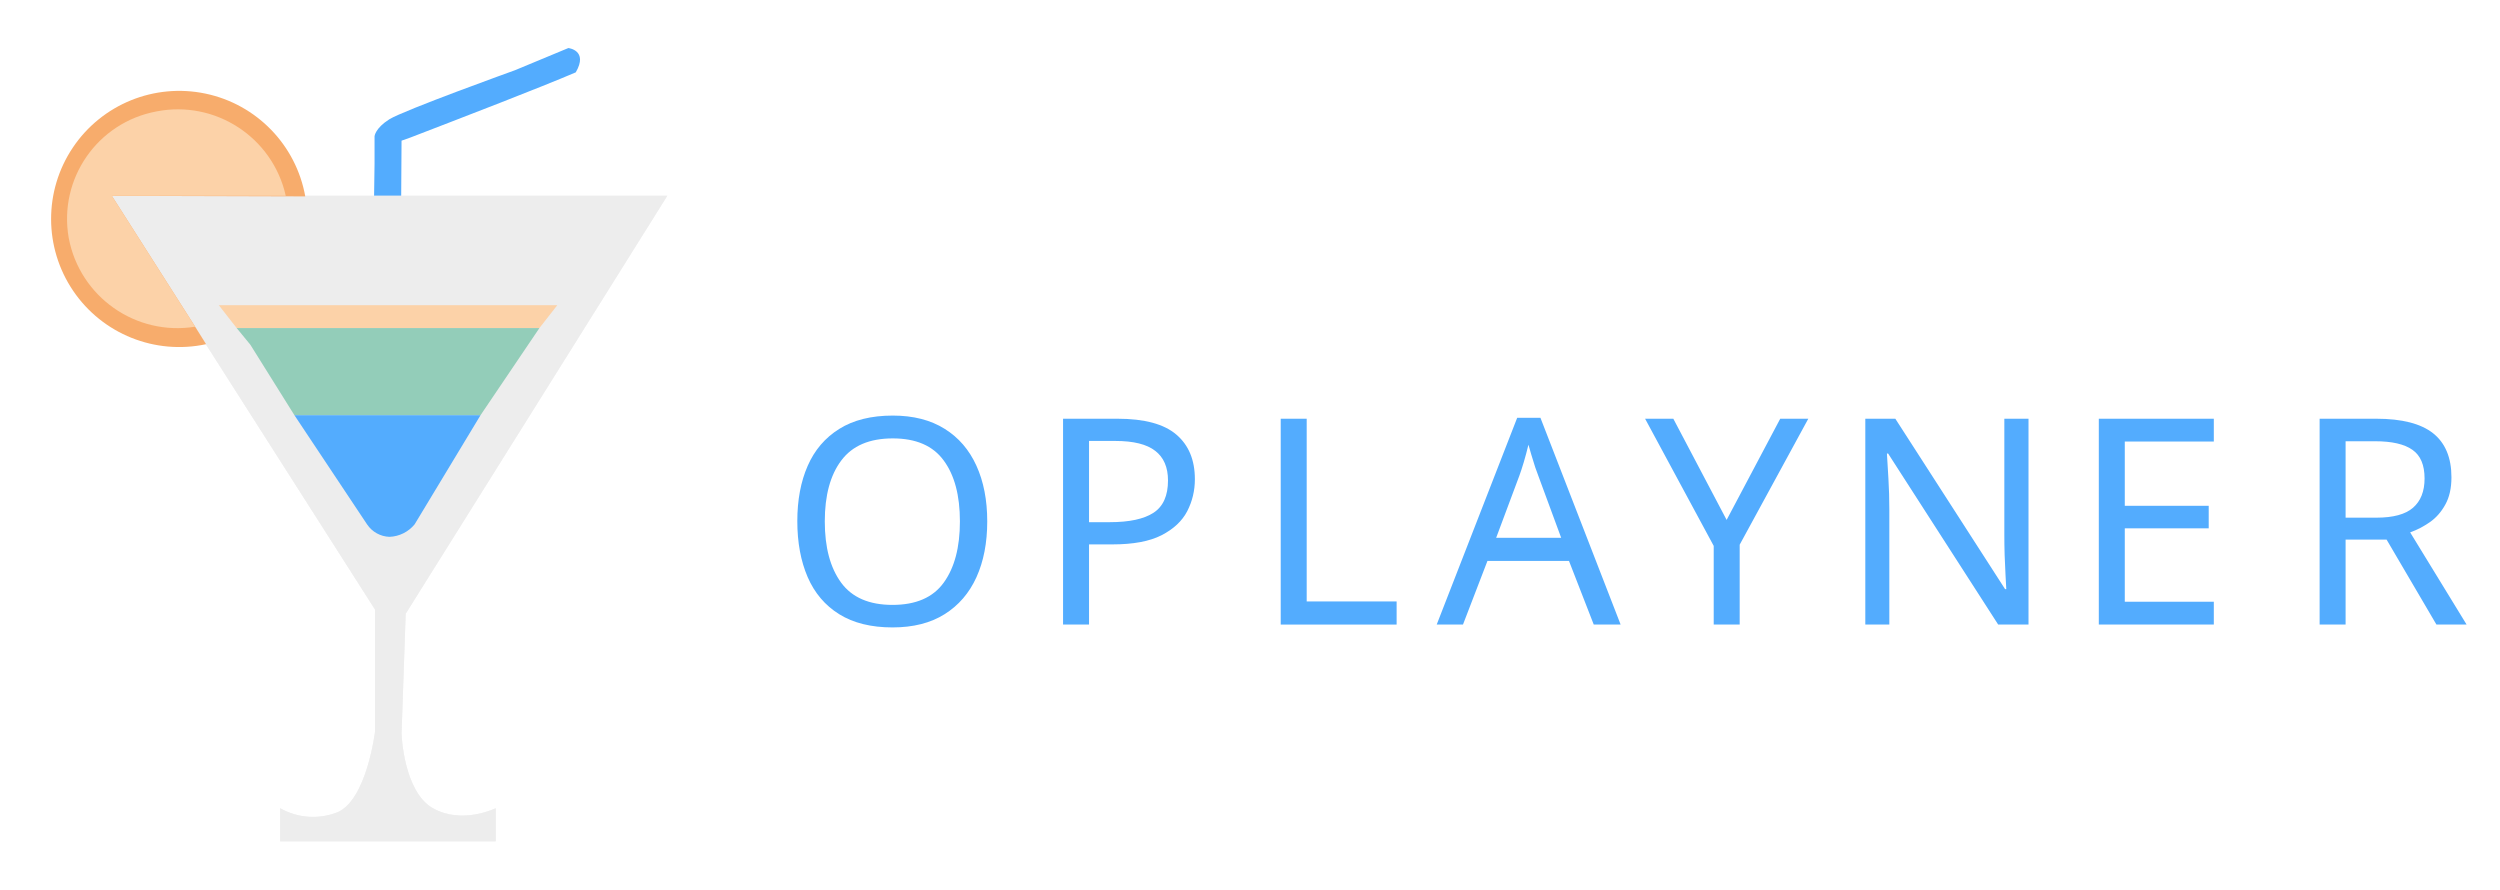
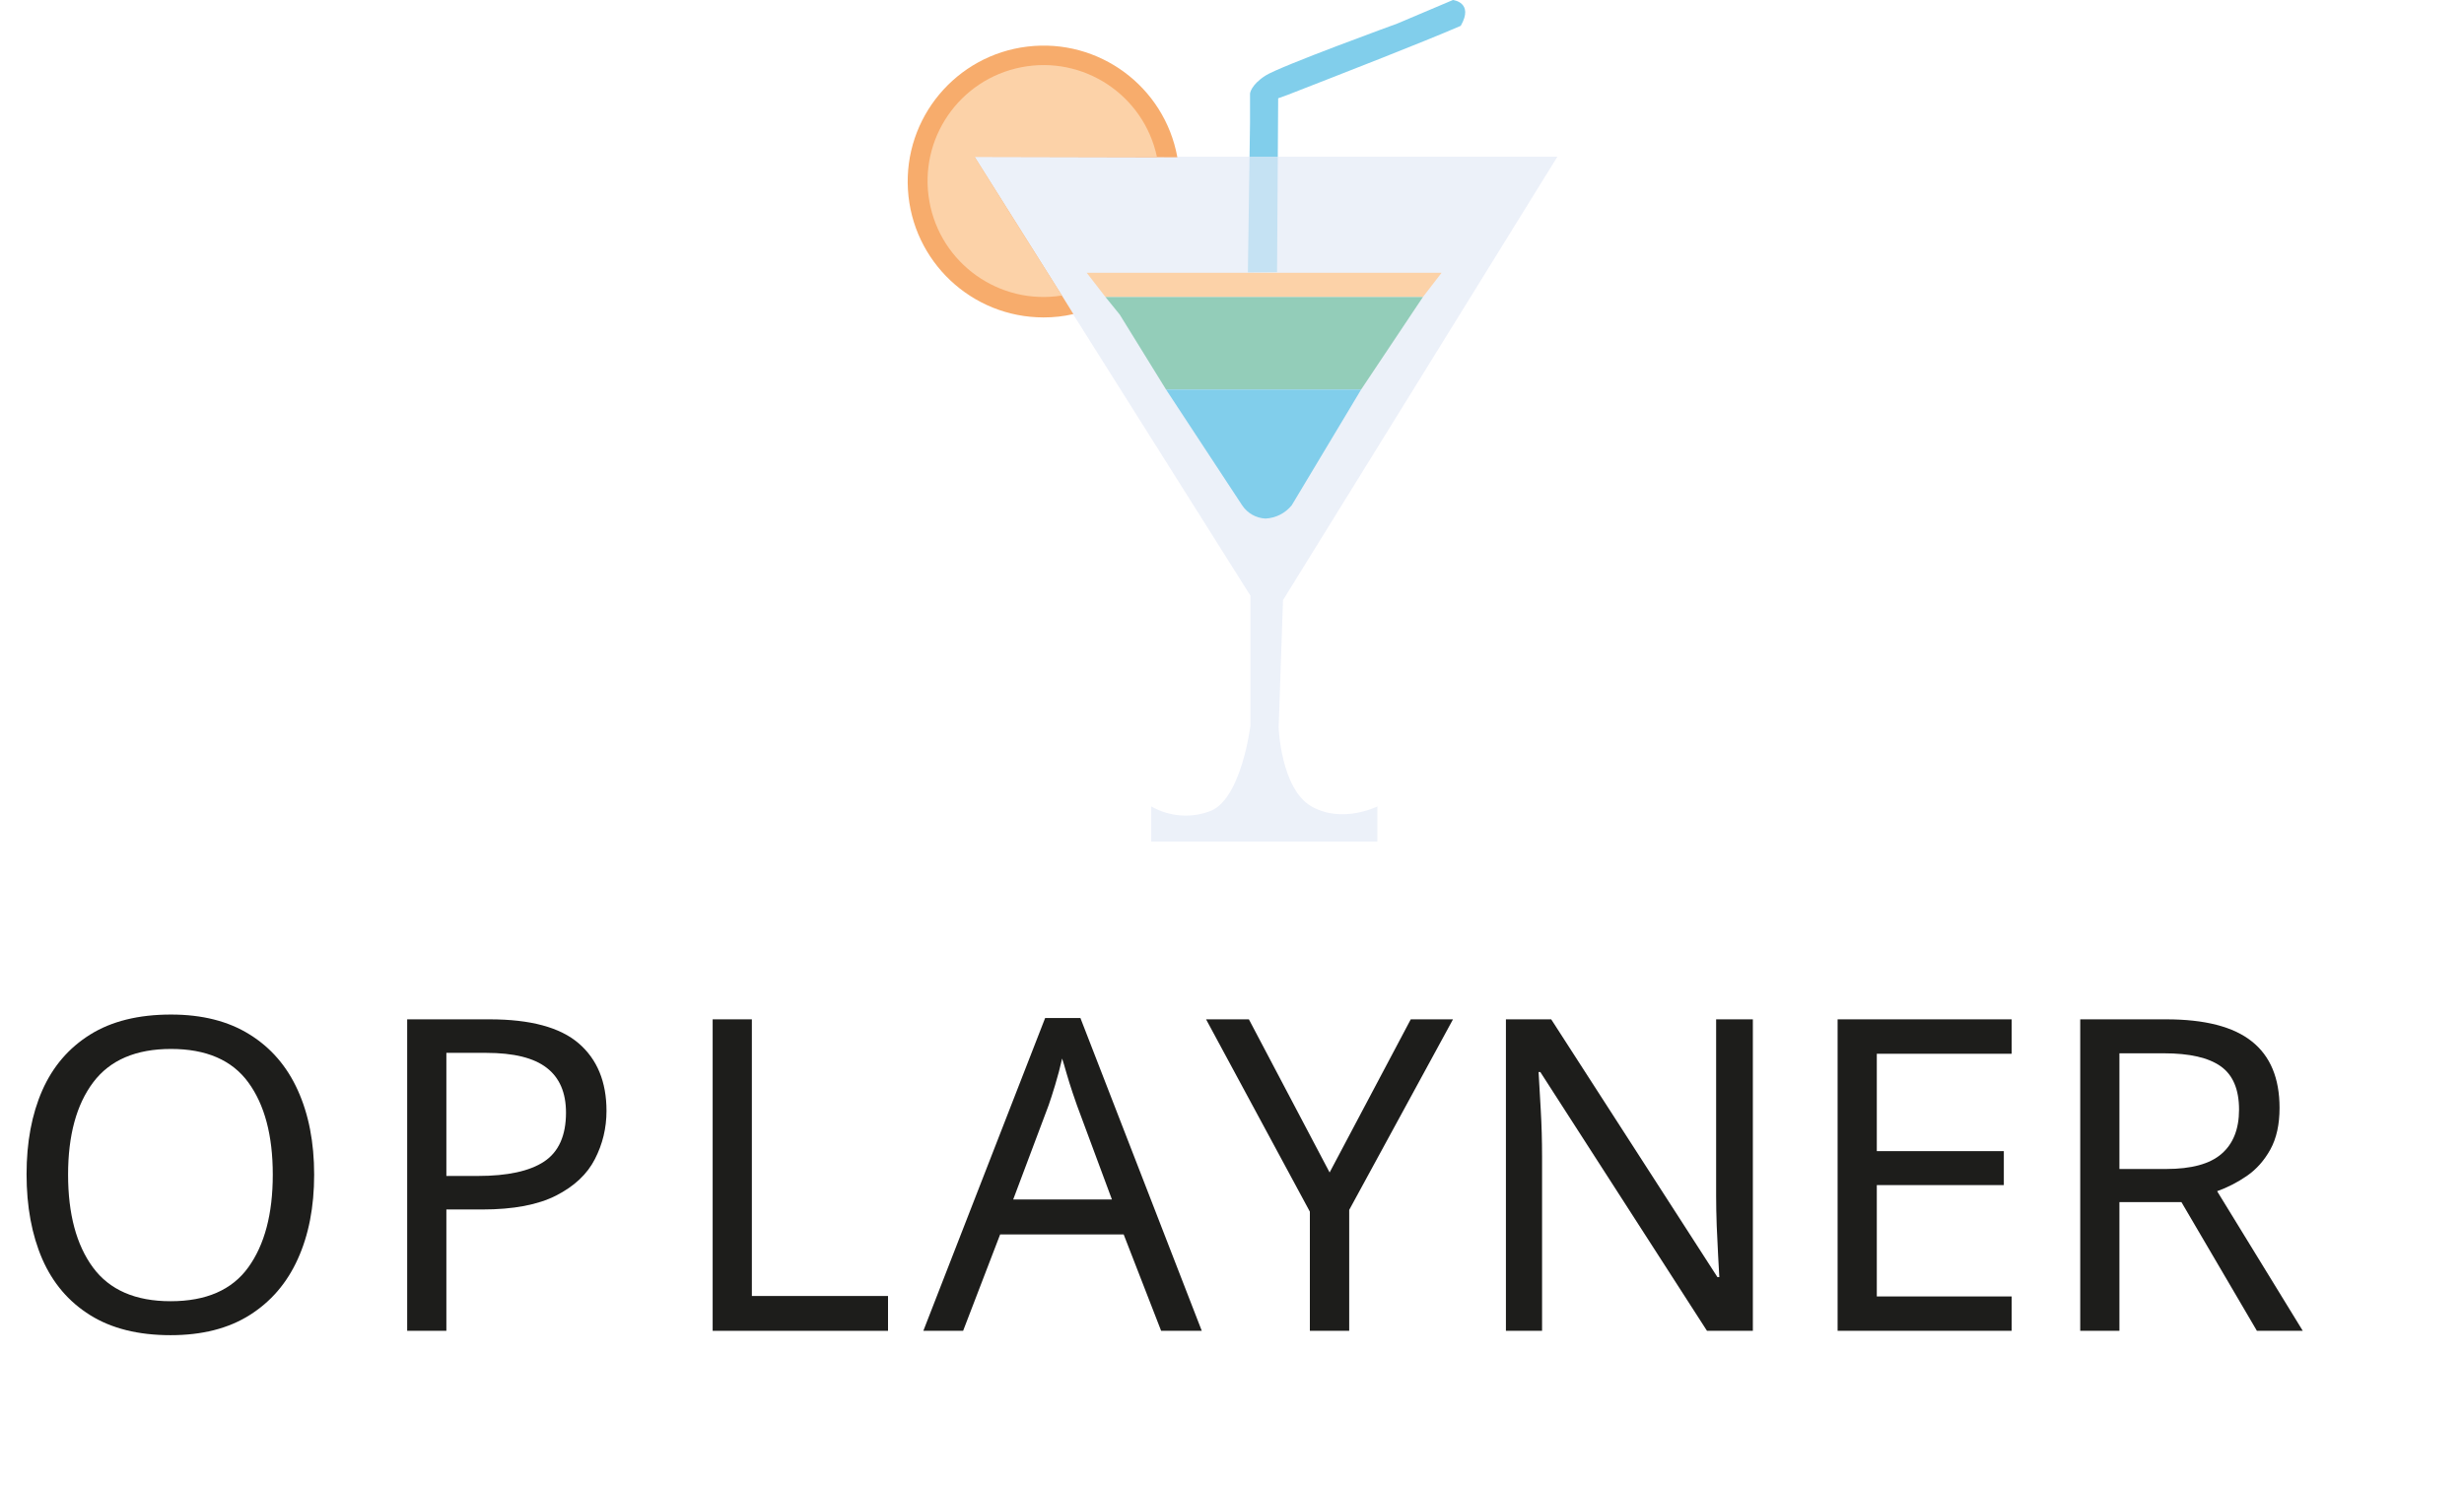
- <svg xmlns="http://www.w3.org/2000/svg" id="Calque_1" data-name="Calque 1" viewBox="0 0 260.18 92.56">
+ <svg xmlns="http://www.w3.org/2000/svg" id="Calque_1" data-name="Calque 1" viewBox="0 0 265.2 160.21">
  <defs>
-     <style>.cls-1{fill:none;}.cls-1,.cls-2{clip-rule:evenodd;}.cls-2,.cls-5,.cls-7{fill:#ededed;}.cls-3{clip-path:url(#clip-path);}.cls-16,.cls-4{fill:#53acfe;}.cls-5{fill-rule:evenodd;}.cls-6{clip-path:url(#clip-path-2);}.cls-7{opacity:0.69;}.cls-8{clip-path:url(#clip-path-3);}.cls-9{fill:#fcd2a8;}.cls-10{clip-path:url(#clip-path-4);}.cls-11{fill:#93cdb9;}.cls-12{clip-path:url(#clip-path-5);}.cls-13{clip-path:url(#clip-path-6);}.cls-14{fill:#f7ac6c;}.cls-15{clip-path:url(#clip-path-7);}.cls-16{font-size:30px;font-family:Montserrat-Regular, Montserrat;letter-spacing:0.05em;}.cls-17{letter-spacing:0.04em;}.cls-18{letter-spacing:0.05em;}.cls-19{letter-spacing:0.01em;}.cls-20{letter-spacing:0.03em;}.cls-21{letter-spacing:0em;}</style>
-     <clipPath id="clip-path" transform="translate(-582.85 -404)">
-       <path class="cls-1" d="M621.62,435.73l.21-14.68v-2.87s.06-.83,1.53-1.76,13.08-5.11,13.08-5.11L642,409s2.11.23.77,2.53c-3.55,1.53-13,5.16-13,5.16l-4.2,1.62-.93.33-.11,17.06Z" />
-     </clipPath>
-     <clipPath id="clip-path-2" transform="translate(-582.85 -404)">
-       <path class="cls-2" d="M612,488.11v3.45h22.44v-3.45s-3.48,1.73-6.54,0-3.26-7.74-3.26-7.74l.43-12.5,27.23-43.5H594.42l27.46,43.07v12.71s-.87,7.11-3.92,8.39A6.94,6.94,0,0,1,612,488.11Z" />
-     </clipPath>
-     <clipPath id="clip-path-3" transform="translate(-582.85 -404)">
-       <polygon class="cls-1" points="605.62 435.76 607.48 438.14 638.99 438.14 640.85 435.76 605.62 435.76" />
-     </clipPath>
-     <clipPath id="clip-path-4" transform="translate(-582.85 -404)">
-       <polygon class="cls-1" points="608.9 439.87 607.48 438.14 638.99 438.14 632.86 447.21 613.49 447.21 608.9 439.87" />
-     </clipPath>
-     <clipPath id="clip-path-5" transform="translate(-582.85 -404)">
-       <path class="cls-1" d="M621.05,458.57l-7.56-11.36h19.37L626,458.57a3.56,3.56,0,0,1-2.61,1.3A2.92,2.92,0,0,1,621.05,458.57Z" />
-     </clipPath>
-     <clipPath id="clip-path-6" transform="translate(-582.85 -404)">
-       <path class="cls-1" d="M594.49,424.38,603.16,438l1.14,1.82a13.33,13.33,0,1,1,10.32-15.38Z" />
-     </clipPath>
-     <clipPath id="clip-path-7" transform="translate(-582.85 -404)">
-       <path class="cls-1" d="M594.49,424.38,603.16,438A11.51,11.51,0,0,1,590,428.75a11.38,11.38,0,0,1,9.12-13.15,11.51,11.51,0,0,1,13.47,8.78Z" />
-     </clipPath>
+     <style>.cls-1{font-size:46.97px;font-family:Montserrat-Thin, Montserrat Thin;font-weight:200;}.cls-1,.cls-9{fill:#1d1d1b;}.cls-2{letter-spacing:-0.01em;}.cls-3{letter-spacing:-0.04em;}.cls-4{letter-spacing:-0.02em;}.cls-5{fill:#81ceeb;}.cls-6{fill:#e4eaf7;opacity:0.69;}.cls-7{fill:#fcd2a8;}.cls-8{fill:#93cdb9;}.cls-10{fill:#f7ac6c;}</style>
  </defs>
-   <g class="cls-3">
-     <rect class="cls-4" x="33.77" width="31.57" height="36.73" />
-   </g>
-   <path class="cls-5" d="M612,488.11v3.45h22.44v-3.45s-3.48,1.73-6.54,0-3.26-7.74-3.26-7.74l.43-12.5,27.23-43.5H594.42l27.46,43.07v12.71s-.87,7.11-3.92,8.39A6.94,6.94,0,0,1,612,488.11Z" transform="translate(-582.85 -404)" />
-   <g class="cls-6">
-     <rect class="cls-7" x="6.57" y="15.37" width="67.91" height="77.18" />
-   </g>
-   <g class="cls-8">
-     <rect class="cls-9" x="17.77" y="26.76" width="45.23" height="12.38" />
-   </g>
-   <g class="cls-10">
-     <rect class="cls-11" x="19.63" y="29.14" width="41.51" height="19.08" />
-   </g>
-   <g class="cls-12">
-     <rect class="cls-4" x="25.64" y="38.21" width="29.37" height="22.66" />
-   </g>
-   <g class="cls-13">
-     <rect class="cls-14" y="4.47" width="36.77" height="36.67" />
-   </g>
-   <g class="cls-15">
-     <rect class="cls-9" x="1.97" y="6.38" width="32.76" height="32.75" />
-   </g>
-   <text class="cls-16" transform="translate(81.15 65)">O<tspan class="cls-17" x="26.58" y="0">P</tspan>
-     <tspan class="cls-18" x="49.23" y="0">L</tspan>
-     <tspan class="cls-19" x="68.37" y="0">A</tspan>
-     <tspan class="cls-20" x="90.06" y="0">Y</tspan>
-     <tspan x="110.07" y="0">NE</tspan>
-     <tspan class="cls-21" x="157.35" y="0">R</tspan>
+   <text class="cls-1" transform="translate(0 143.26)">O<tspan class="cls-2" x="39.26" y="0">P</tspan>
+     <tspan x="72.14" y="0">L</tspan>
+     <tspan class="cls-3" x="99.38" y="0">A</tspan>
+     <tspan class="cls-4" x="129.81" y="0">Y</tspan>
+     <tspan x="157.52" y="0">NER</tspan>
  </text>
+   <path class="cls-5" d="M179.49,73.11,179.72,57V53.85s.07-.91,1.66-1.93,14.18-5.6,14.18-5.6l6-2.54s2.29.25.84,2.78c-3.85,1.68-14.09,5.66-14.09,5.66L183.75,54l-1,.36-.12,18.72Z" transform="translate(-45.18 -43.78)" />
+   <path class="cls-6" d="M169.09,130.59v3.78h24.34v-3.78s-3.78,1.89-7.09,0-3.54-8.5-3.54-8.5l.47-13.71L212.8,60.65H150l29.77,47.26v13.94s-.94,7.8-4.25,9.21A7.47,7.47,0,0,1,169.09,130.59Z" transform="translate(-45.18 -43.78)" />
+   <polygon class="cls-7" points="116.96 29.36 118.98 31.97 153.15 31.97 155.16 29.36 116.96 29.36" />
+   <polygon class="cls-8" points="120.52 33.87 118.98 31.97 153.15 31.97 146.5 41.93 125.5 41.93 120.52 33.87" />
+   <path class="cls-5" d="M178.87,98.17l-8.19-12.46h21l-7.47,12.46a3.86,3.86,0,0,1-2.83,1.43A3.18,3.18,0,0,1,178.87,98.17Z" transform="translate(-45.18 -43.78)" />
+   <path class="cls-9" d="M194.54,97.51Z" transform="translate(-45.18 -43.78)" />
+   <path class="cls-10" d="M150.07,60.66l9.4,14.93,1.24,2a14,14,0,0,1-3.21.36,14.63,14.63,0,1,1,14.4-17.24Z" transform="translate(-45.18 -43.78)" />
+   <path class="cls-7" d="M150.07,60.66l9.4,14.93A12.48,12.48,0,1,1,169.7,60.66Z" transform="translate(-45.18 -43.78)" />
</svg>
